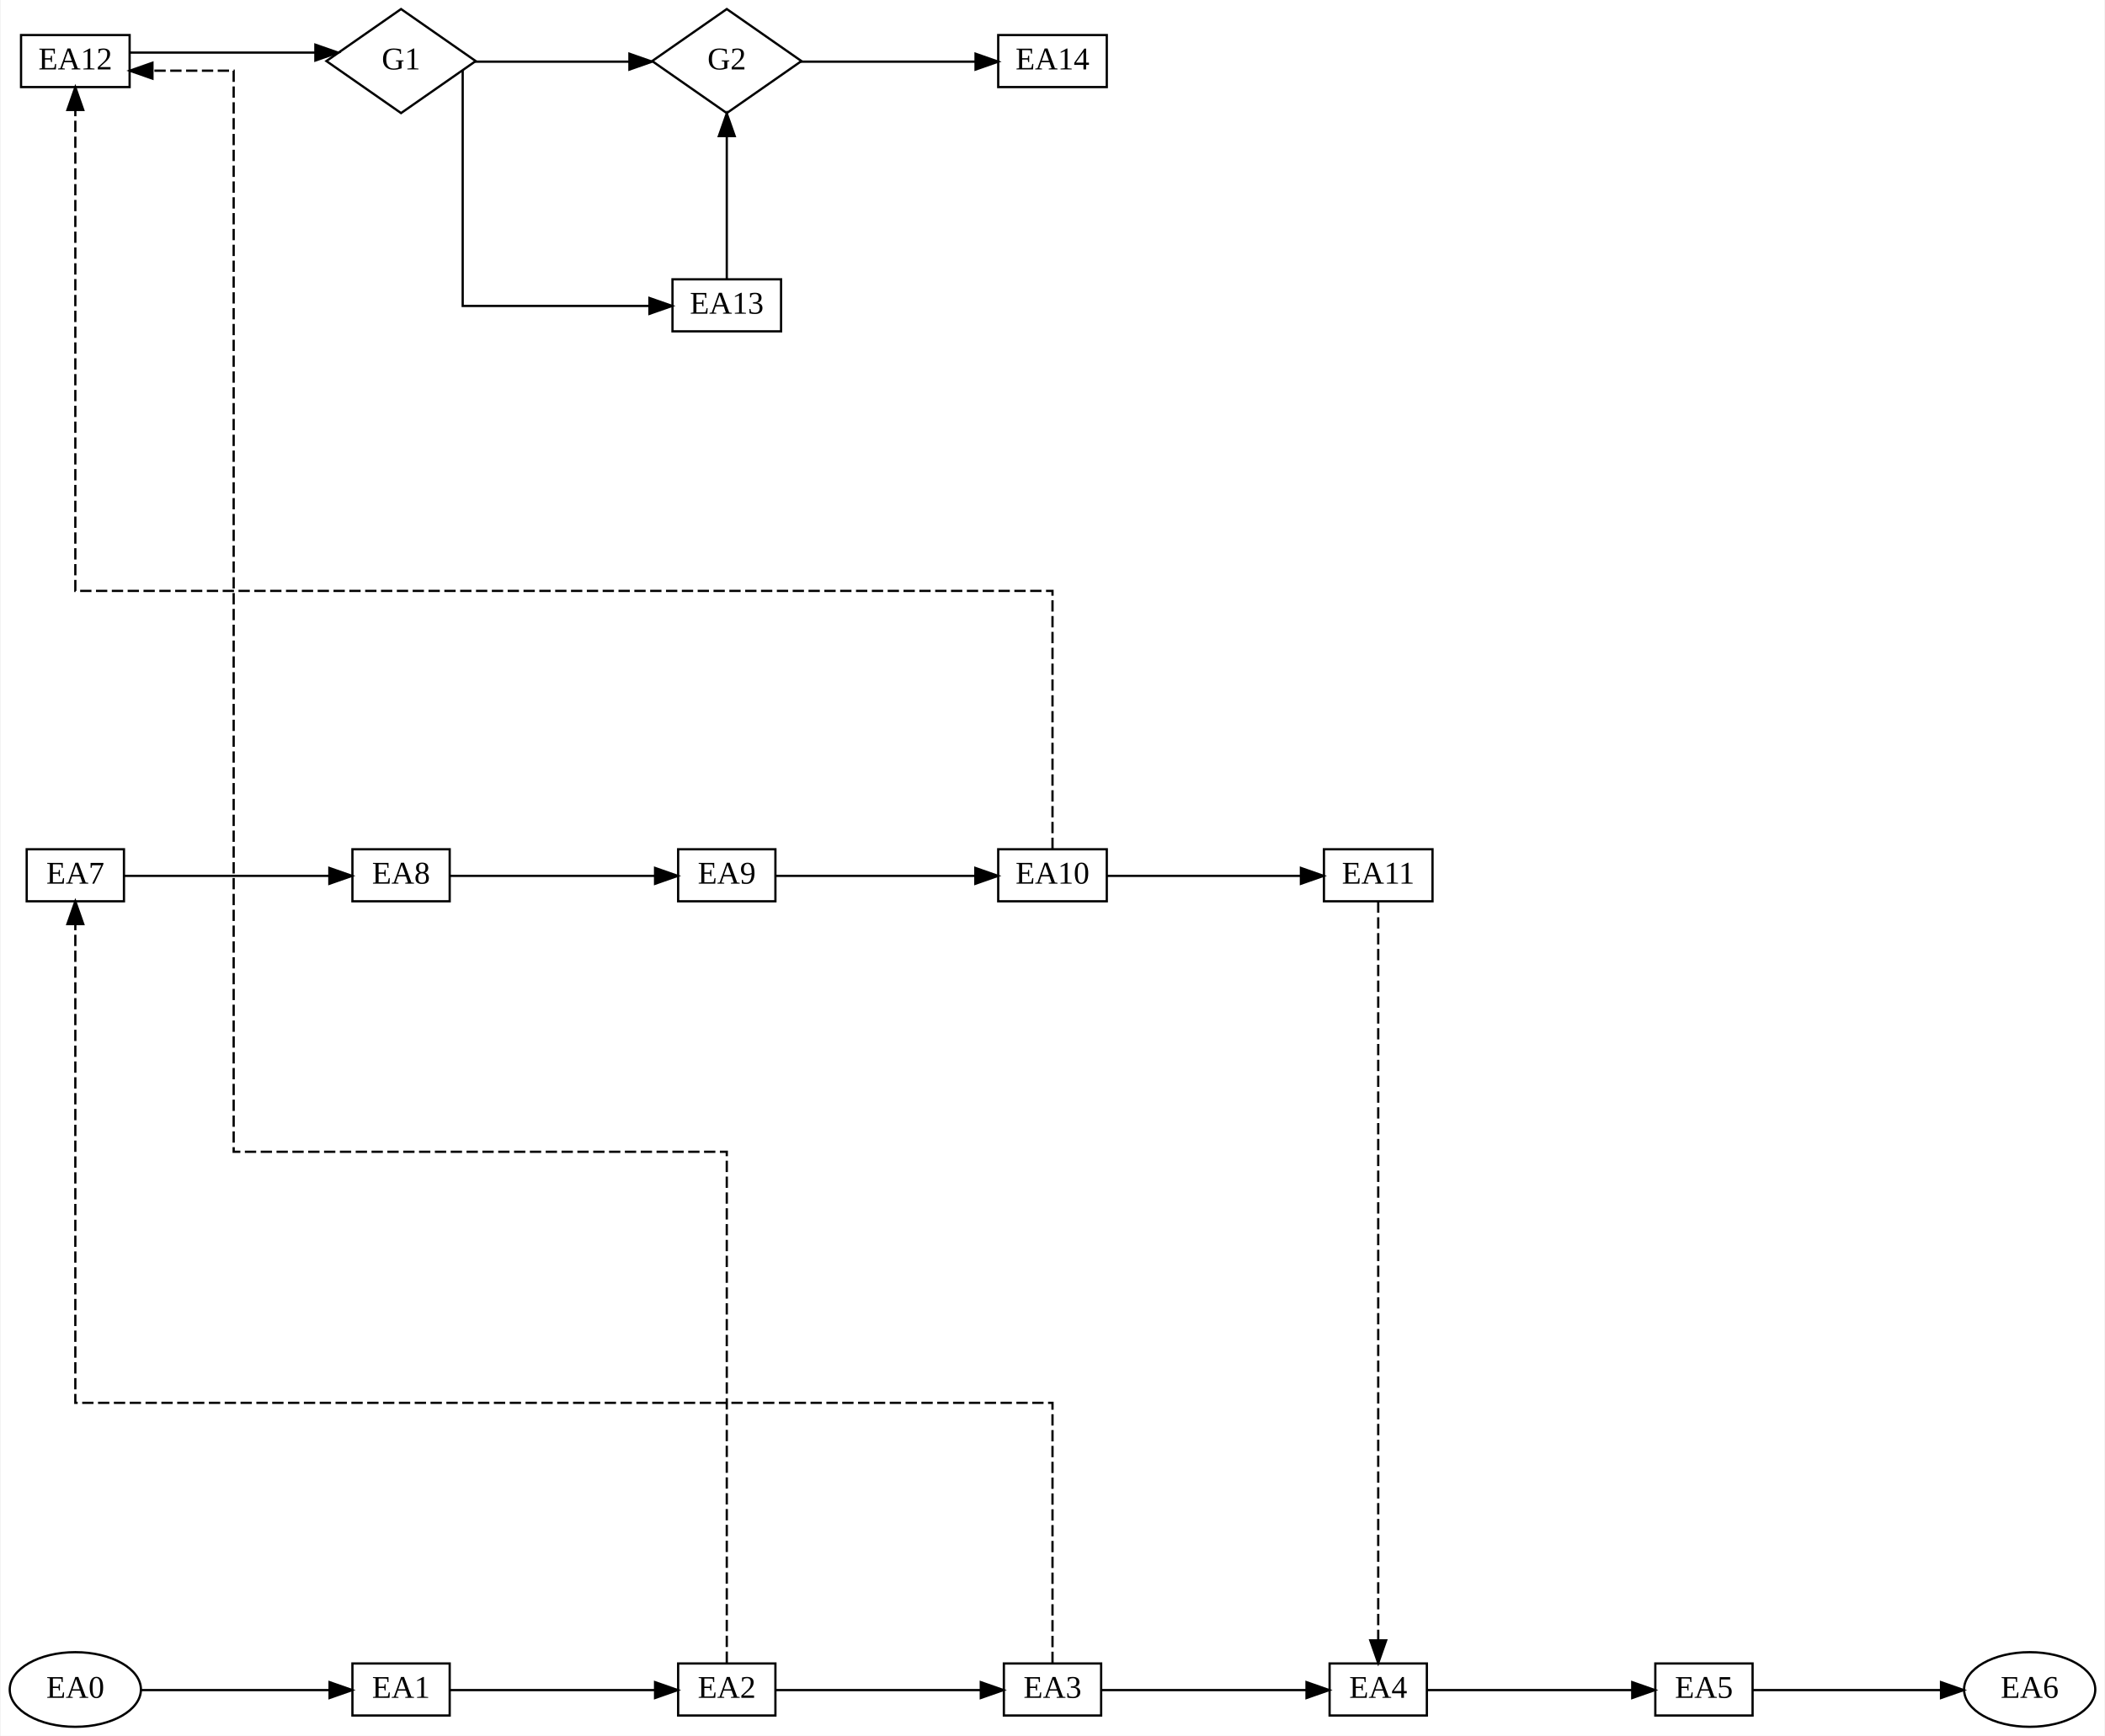
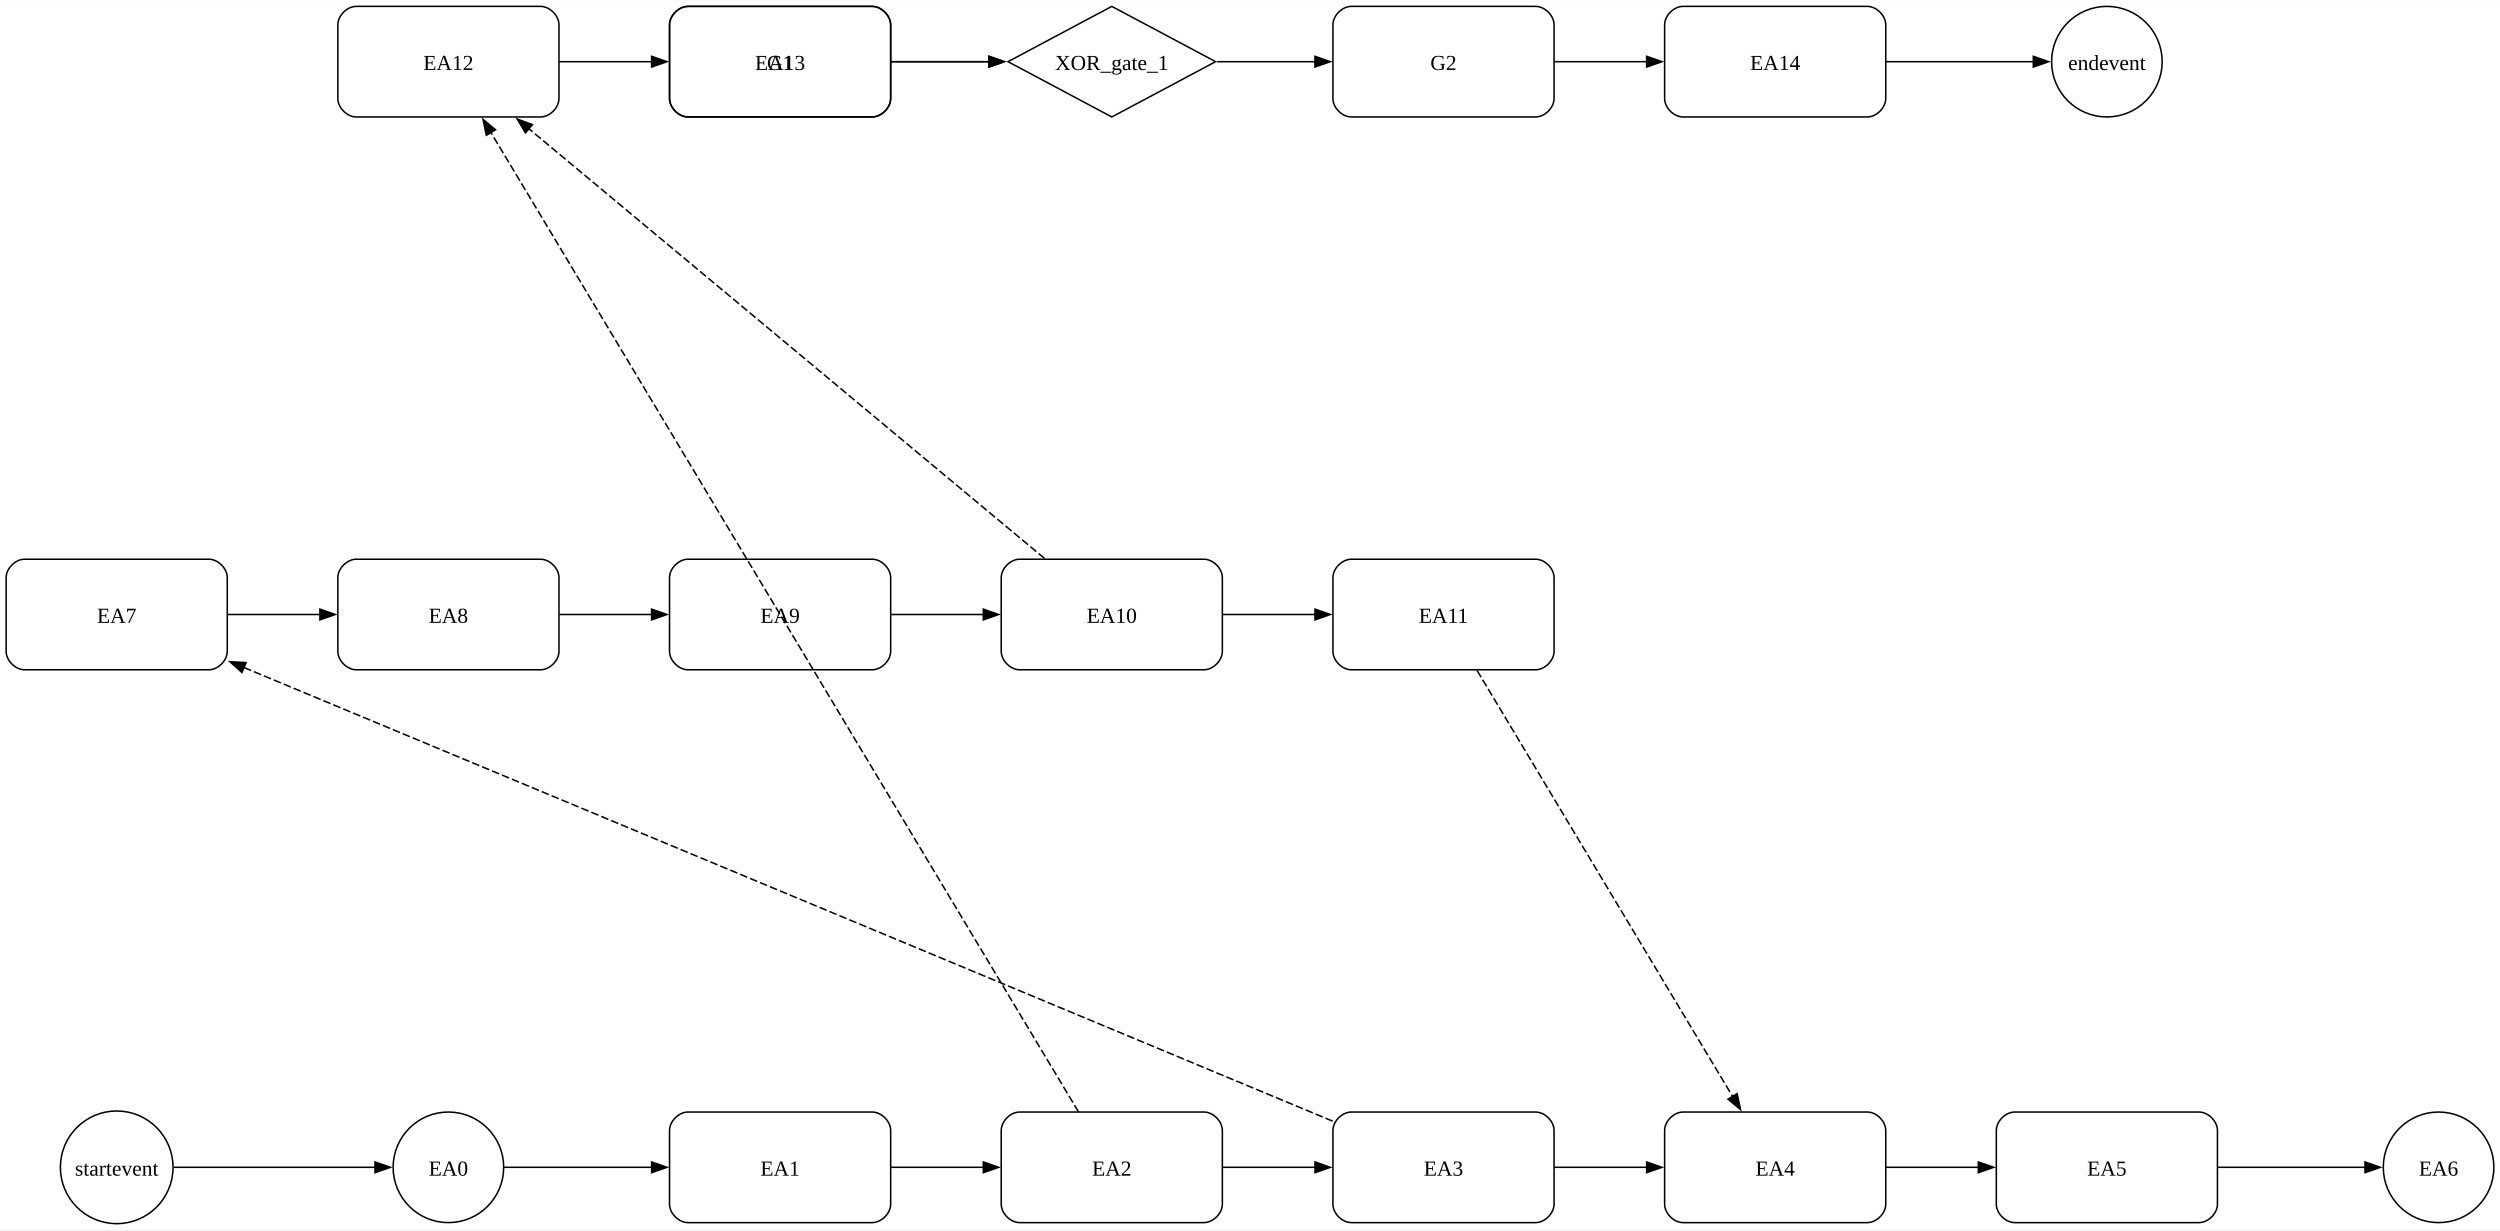
- <svg xmlns="http://www.w3.org/2000/svg" width="930pt" height="767pt" viewBox="0.00 0.00 930.00 767.50">
-   <g id="graph0" class="graph" transform="scale(1 1) rotate(0) translate(4 763.5)">
-     <polygon fill="white" stroke="transparent" points="-4,4 -4,-763.5 926,-763.5 926,4 -4,4" />
+ <svg xmlns="http://www.w3.org/2000/svg" width="1628pt" height="801pt" viewBox="0.00 0.00 1628.00 800.68">
+   <g id="graph0" class="graph" transform="scale(1 1) rotate(0) translate(4 796.68)">
+     <polygon fill="white" stroke="none" points="-4,4 -4,-796.68 1624,-796.68 1624,4 -4,4" />
    <g id="node1" class="node">
-       <ellipse fill="none" stroke="black" cx="29" cy="-16.5" rx="29" ry="16.5" />
-       <text text-anchor="middle" x="29" y="-12.8" font-family="Times New Roman,serif" font-size="14.00">EA0</text>
+       <ellipse fill="none" stroke="black" cx="72" cy="-36.68" rx="36.68" ry="36.68" />
+       <text text-anchor="middle" x="72" y="-31.25" font-family="Times New Roman,serif" font-size="14.00">startevent</text>
    </g>
    <g id="node2" class="node">
-       <polygon fill="none" stroke="black" points="194.5,-28 151.5,-28 151.5,-5 194.5,-5 194.5,-28" />
-       <text text-anchor="middle" x="173" y="-12.8" font-family="Times New Roman,serif" font-size="14.00">EA1</text>
+       <ellipse fill="none" stroke="black" cx="288" cy="-36.68" rx="36" ry="36" />
+       <text text-anchor="middle" x="288" y="-31.25" font-family="Times New Roman,serif" font-size="14.00">EA0</text>
    </g>
    <g id="edge1" class="edge">
-       <path fill="none" stroke="black" d="M58.14,-16.24C58.14,-16.24 141.4,-16.24 141.4,-16.24" />
-       <polygon fill="black" stroke="black" points="141.4,-19.74 151.4,-16.24 141.4,-12.74 141.4,-19.74" />
+       <path fill="none" stroke="black" d="M109.13,-36.68C145.39,-36.68 200.73,-36.68 240.25,-36.68" />
+       <polygon fill="black" stroke="black" points="240.2,-40.18 250.2,-36.68 240.2,-33.18 240.2,-40.18" />
    </g>
    <g id="node3" class="node">
-       <polygon fill="none" stroke="black" points="338.5,-28 295.5,-28 295.5,-5 338.5,-5 338.5,-28" />
-       <text text-anchor="middle" x="317" y="-12.8" font-family="Times New Roman,serif" font-size="14.00">EA2</text>
+       <path fill="none" stroke="black" d="M564,-72.68C564,-72.68 444,-72.68 444,-72.68 438,-72.68 432,-66.68 432,-60.68 432,-60.68 432,-12.68 432,-12.68 432,-6.68 438,-0.68 444,-0.68 444,-0.68 564,-0.68 564,-0.68 570,-0.68 576,-6.68 576,-12.68 576,-12.68 576,-60.68 576,-60.68 576,-66.68 570,-72.68 564,-72.68" />
+       <text text-anchor="middle" x="504" y="-31.25" font-family="Times New Roman,serif" font-size="14.00">EA1</text>
    </g>
    <g id="edge2" class="edge">
-       <path fill="none" stroke="black" d="M194.56,-16.24C194.56,-16.24 285.3,-16.24 285.3,-16.24" />
-       <polygon fill="black" stroke="black" points="285.3,-19.74 295.3,-16.24 285.3,-12.74 285.3,-19.74" />
+       <path fill="none" stroke="black" d="M324.15,-36.68C350.48,-36.68 387.23,-36.68 420.66,-36.68" />
+       <polygon fill="black" stroke="black" points="420.34,-40.18 430.34,-36.68 420.34,-33.18 420.34,-40.18" />
    </g>
    <g id="node4" class="node">
-       <polygon fill="none" stroke="black" points="482.5,-28 439.5,-28 439.5,-5 482.5,-5 482.5,-28" />
-       <text text-anchor="middle" x="461" y="-12.8" font-family="Times New Roman,serif" font-size="14.00">EA3</text>
+       <path fill="none" stroke="black" d="M780,-72.68C780,-72.68 660,-72.68 660,-72.68 654,-72.68 648,-66.68 648,-60.68 648,-60.68 648,-12.68 648,-12.68 648,-6.68 654,-0.68 660,-0.68 660,-0.68 780,-0.68 780,-0.68 786,-0.68 792,-6.68 792,-12.68 792,-12.68 792,-60.68 792,-60.68 792,-66.68 786,-72.68 780,-72.68" />
+       <text text-anchor="middle" x="720" y="-31.25" font-family="Times New Roman,serif" font-size="14.00">EA2</text>
    </g>
    <g id="edge3" class="edge">
-       <path fill="none" stroke="black" d="M338.56,-16.24C338.56,-16.24 429.3,-16.24 429.3,-16.24" />
-       <polygon fill="black" stroke="black" points="429.3,-19.74 439.3,-16.24 429.3,-12.74 429.3,-19.74" />
+       <path fill="none" stroke="black" d="M576.23,-36.68C595.59,-36.68 616.68,-36.68 636.6,-36.68" />
+       <polygon fill="black" stroke="black" points="636.33,-40.18 646.33,-36.68 636.33,-33.18 636.33,-40.18" />
    </g>
    <g id="node5" class="node">
-       <polygon fill="none" stroke="black" points="53,-748 5,-748 5,-725 53,-725 53,-748" />
-       <text text-anchor="middle" x="29" y="-732.8" font-family="Times New Roman,serif" font-size="14.00">EA12</text>
+       <path fill="none" stroke="black" d="M996,-72.68C996,-72.68 876,-72.68 876,-72.68 870,-72.68 864,-66.68 864,-60.68 864,-60.68 864,-12.68 864,-12.68 864,-6.68 870,-0.68 876,-0.68 876,-0.68 996,-0.68 996,-0.68 1002,-0.68 1008,-6.68 1008,-12.68 1008,-12.68 1008,-60.68 1008,-60.68 1008,-66.68 1002,-72.68 996,-72.68" />
+       <text text-anchor="middle" x="936" y="-31.25" font-family="Times New Roman,serif" font-size="14.00">EA3</text>
    </g>
    <g id="edge4" class="edge">
-       <path fill="none" stroke="black" stroke-dasharray="5,2" d="M317,-28.29C317,-76.26 317,-254.24 317,-254.24 317,-254.24 99,-254.24 99,-254.24 99,-254.24 99,-732.24 99,-732.24 99,-732.24 63.09,-732.24 63.09,-732.24" />
-       <polygon fill="black" stroke="black" points="63.09,-728.74 53.09,-732.24 63.09,-735.74 63.09,-728.74" />
+       <path fill="none" stroke="black" d="M792.23,-36.68C811.59,-36.68 832.68,-36.68 852.6,-36.68" />
+       <polygon fill="black" stroke="black" points="852.33,-40.18 862.33,-36.68 852.33,-33.18 852.33,-40.18" />
    </g>
    <g id="node6" class="node">
-       <polygon fill="none" stroke="black" points="626.5,-28 583.5,-28 583.5,-5 626.5,-5 626.5,-28" />
-       <text text-anchor="middle" x="605" y="-12.8" font-family="Times New Roman,serif" font-size="14.00">EA4</text>
+       <path fill="none" stroke="black" d="M348,-792.68C348,-792.68 228,-792.68 228,-792.68 222,-792.68 216,-786.68 216,-780.68 216,-780.68 216,-732.68 216,-732.68 216,-726.68 222,-720.68 228,-720.68 228,-720.68 348,-720.68 348,-720.68 354,-720.68 360,-726.68 360,-732.68 360,-732.68 360,-780.68 360,-780.68 360,-786.68 354,-792.68 348,-792.68" />
+       <text text-anchor="middle" x="288" y="-751.25" font-family="Times New Roman,serif" font-size="14.00">EA12</text>
    </g>
    <g id="edge5" class="edge">
-       <path fill="none" stroke="black" d="M482.56,-16.24C482.56,-16.24 573.3,-16.24 573.3,-16.24" />
-       <polygon fill="black" stroke="black" points="573.3,-19.74 583.3,-16.24 573.3,-12.74 573.3,-19.74" />
+       <path fill="none" stroke="black" stroke-dasharray="5,2" d="M698.28,-72.87C626.25,-192.92 395.31,-577.82 315.47,-710.9" />
+       <polygon fill="black" stroke="black" points="312.69,-708.74 310.54,-719.11 318.69,-712.34 312.69,-708.74" />
    </g>
    <g id="node7" class="node">
-       <polygon fill="none" stroke="black" points="50.5,-388 7.5,-388 7.5,-365 50.5,-365 50.5,-388" />
-       <text text-anchor="middle" x="29" y="-372.8" font-family="Times New Roman,serif" font-size="14.00">EA7</text>
+       <path fill="none" stroke="black" d="M1212,-72.68C1212,-72.68 1092,-72.68 1092,-72.68 1086,-72.68 1080,-66.68 1080,-60.68 1080,-60.68 1080,-12.68 1080,-12.68 1080,-6.68 1086,-0.68 1092,-0.68 1092,-0.68 1212,-0.68 1212,-0.68 1218,-0.68 1224,-6.68 1224,-12.68 1224,-12.68 1224,-60.68 1224,-60.68 1224,-66.68 1218,-72.68 1212,-72.68" />
+       <text text-anchor="middle" x="1152" y="-31.25" font-family="Times New Roman,serif" font-size="14.00">EA4</text>
    </g>
    <g id="edge6" class="edge">
-       <path fill="none" stroke="black" stroke-dasharray="5,2" d="M461,-28.2C461,-59.57 461,-143.24 461,-143.24 461,-143.24 29,-143.24 29,-143.24 29,-143.24 29,-354.94 29,-354.94" />
-       <polygon fill="black" stroke="black" points="25.5,-354.94 29,-364.94 32.5,-354.94 25.5,-354.94" />
+       <path fill="none" stroke="black" d="M1008.2,-36.68C1027.6,-36.68 1048.7,-36.68 1068.6,-36.68" />
+       <polygon fill="black" stroke="black" points="1068.29,-40.18 1078.29,-36.68 1068.29,-33.18 1068.29,-40.18" />
    </g>
    <g id="node8" class="node">
-       <polygon fill="none" stroke="black" points="173,-759.5 140,-736.5 173,-713.5 206,-736.5 173,-759.5" />
-       <text text-anchor="middle" x="173" y="-732.8" font-family="Times New Roman,serif" font-size="14.00">G1</text>
+       <path fill="none" stroke="black" d="M132,-432.68C132,-432.68 12,-432.68 12,-432.68 6,-432.68 0,-426.68 0,-420.68 0,-420.68 0,-372.68 0,-372.68 0,-366.68 6,-360.68 12,-360.68 12,-360.68 132,-360.68 132,-360.68 138,-360.68 144,-366.68 144,-372.68 144,-372.68 144,-420.68 144,-420.68 144,-426.68 138,-432.68 132,-432.68" />
+       <text text-anchor="middle" x="72" y="-391.25" font-family="Times New Roman,serif" font-size="14.00">EA7</text>
    </g>
    <g id="edge7" class="edge">
-       <path fill="none" stroke="black" d="M53.1,-740.24C53.1,-740.24 135.12,-740.24 135.12,-740.24" />
-       <polygon fill="black" stroke="black" points="135.12,-743.74 145.12,-740.24 135.12,-736.74 135.12,-743.74" />
+       <path fill="none" stroke="black" stroke-dasharray="5,2" d="M863.82,-66.75C704.5,-133.14 323.55,-291.87 154.83,-362.16" />
+       <polygon fill="black" stroke="black" points="153.56,-358.9 145.68,-365.98 156.25,-365.36 153.56,-358.9" />
    </g>
    <g id="node9" class="node">
-       <polygon fill="none" stroke="black" points="770.5,-28 727.5,-28 727.5,-5 770.5,-5 770.5,-28" />
-       <text text-anchor="middle" x="749" y="-12.8" font-family="Times New Roman,serif" font-size="14.00">EA5</text>
+       <path fill="none" stroke="black" d="M564,-792.68C564,-792.68 444,-792.68 444,-792.68 438,-792.68 432,-786.68 432,-780.68 432,-780.68 432,-732.68 432,-732.68 432,-726.68 438,-720.68 444,-720.68 444,-720.68 564,-720.68 564,-720.68 570,-720.68 576,-726.68 576,-732.68 576,-732.68 576,-780.68 576,-780.68 576,-786.68 570,-792.68 564,-792.68" />
+       <text text-anchor="middle" x="504" y="-751.25" font-family="Times New Roman,serif" font-size="14.00">G1</text>
    </g>
    <g id="edge8" class="edge">
-       <path fill="none" stroke="black" d="M626.56,-16.24C626.56,-16.24 717.3,-16.24 717.3,-16.24" />
-       <polygon fill="black" stroke="black" points="717.3,-19.74 727.3,-16.24 717.3,-12.74 717.3,-19.74" />
+       <path fill="none" stroke="black" d="M360.23,-756.68C379.59,-756.68 400.68,-756.68 420.6,-756.68" />
+       <polygon fill="black" stroke="black" points="420.33,-760.18 430.33,-756.68 420.33,-753.18 420.33,-760.18" />
    </g>
    <g id="node10" class="node">
-       <polygon fill="none" stroke="black" points="194.5,-388 151.5,-388 151.5,-365 194.5,-365 194.5,-388" />
-       <text text-anchor="middle" x="173" y="-372.8" font-family="Times New Roman,serif" font-size="14.00">EA8</text>
+       <path fill="none" stroke="black" d="M1428,-72.68C1428,-72.68 1308,-72.68 1308,-72.68 1302,-72.68 1296,-66.68 1296,-60.68 1296,-60.68 1296,-12.68 1296,-12.68 1296,-6.68 1302,-0.68 1308,-0.68 1308,-0.68 1428,-0.68 1428,-0.68 1434,-0.68 1440,-6.68 1440,-12.68 1440,-12.68 1440,-60.68 1440,-60.68 1440,-66.68 1434,-72.68 1428,-72.68" />
+       <text text-anchor="middle" x="1368" y="-31.25" font-family="Times New Roman,serif" font-size="14.00">EA5</text>
    </g>
    <g id="edge9" class="edge">
-       <path fill="none" stroke="black" d="M50.56,-376.24C50.56,-376.24 141.3,-376.24 141.3,-376.24" />
-       <polygon fill="black" stroke="black" points="141.3,-379.74 151.3,-376.24 141.3,-372.74 141.3,-379.74" />
+       <path fill="none" stroke="black" d="M1224.2,-36.68C1243.6,-36.68 1264.7,-36.68 1284.6,-36.68" />
+       <polygon fill="black" stroke="black" points="1284.29,-40.18 1294.29,-36.68 1284.29,-33.18 1284.29,-40.18" />
    </g>
    <g id="node11" class="node">
-       <polygon fill="none" stroke="black" points="341,-640 293,-640 293,-617 341,-617 341,-640" />
-       <text text-anchor="middle" x="317" y="-624.8" font-family="Times New Roman,serif" font-size="14.00">EA13</text>
+       <path fill="none" stroke="black" d="M348,-432.68C348,-432.68 228,-432.68 228,-432.68 222,-432.68 216,-426.68 216,-420.68 216,-420.68 216,-372.68 216,-372.68 216,-366.68 222,-360.68 228,-360.68 228,-360.68 348,-360.68 348,-360.68 354,-360.68 360,-366.68 360,-372.68 360,-372.68 360,-420.68 360,-420.68 360,-426.68 354,-432.68 348,-432.68" />
+       <text text-anchor="middle" x="288" y="-391.25" font-family="Times New Roman,serif" font-size="14.00">EA8</text>
    </g>
    <g id="edge10" class="edge">
-       <path fill="none" stroke="black" d="M200.25,-732.39C200.25,-712.62 200.25,-628.24 200.25,-628.24 200.25,-628.24 282.81,-628.24 282.81,-628.24" />
-       <polygon fill="black" stroke="black" points="282.81,-631.74 292.81,-628.24 282.81,-624.74 282.81,-631.74" />
+       <path fill="none" stroke="black" d="M144.23,-396.68C163.59,-396.68 184.68,-396.68 204.6,-396.68" />
+       <polygon fill="black" stroke="black" points="204.33,-400.18 214.33,-396.68 204.33,-393.18 204.33,-400.18" />
    </g>
    <g id="node12" class="node">
-       <polygon fill="none" stroke="black" points="317,-759.5 284,-736.5 317,-713.5 350,-736.5 317,-759.5" />
-       <text text-anchor="middle" x="317" y="-732.8" font-family="Times New Roman,serif" font-size="14.00">G2</text>
+       <polygon fill="none" stroke="black" points="720,-792.68 652.4,-756.68 720,-720.68 787.6,-756.68 720,-792.68" />
+       <text text-anchor="middle" x="720" y="-751.25" font-family="Times New Roman,serif" font-size="14.00">XOR_gate_1</text>
    </g>
    <g id="edge11" class="edge">
-       <path fill="none" stroke="black" d="M205.68,-736.24C205.68,-736.24 273.96,-736.24 273.96,-736.24" />
-       <polygon fill="black" stroke="black" points="273.96,-739.74 283.96,-736.24 273.96,-732.74 273.96,-739.74" />
+       <path fill="none" stroke="black" d="M576.23,-756.68C596.71,-756.68 619.14,-756.68 640.06,-756.68" />
+       <polygon fill="black" stroke="black" points="639.99,-760.18 649.99,-756.68 639.99,-753.18 639.99,-760.18" />
    </g>
    <g id="node13" class="node">
-       <ellipse fill="none" stroke="black" cx="893" cy="-16.5" rx="29" ry="16.5" />
-       <text text-anchor="middle" x="893" y="-12.8" font-family="Times New Roman,serif" font-size="14.00">EA6</text>
+       <ellipse fill="none" stroke="black" cx="1584" cy="-36.68" rx="36" ry="36" />
+       <text text-anchor="middle" x="1584" y="-31.25" font-family="Times New Roman,serif" font-size="14.00">EA6</text>
    </g>
    <g id="edge12" class="edge">
-       <path fill="none" stroke="black" d="M770.56,-16.24C770.56,-16.24 853.81,-16.24 853.81,-16.24" />
-       <polygon fill="black" stroke="black" points="853.81,-19.74 863.81,-16.24 853.81,-12.74 853.81,-19.74" />
+       <path fill="none" stroke="black" d="M1440.2,-36.68C1471.9,-36.68 1508.2,-36.68 1536.4,-36.68" />
+       <polygon fill="black" stroke="black" points="1536.09,-40.18 1546.09,-36.68 1536.09,-33.18 1536.09,-40.18" />
    </g>
    <g id="node14" class="node">
-       <polygon fill="none" stroke="black" points="338.5,-388 295.5,-388 295.5,-365 338.5,-365 338.5,-388" />
-       <text text-anchor="middle" x="317" y="-372.8" font-family="Times New Roman,serif" font-size="14.00">EA9</text>
+       <path fill="none" stroke="black" d="M564,-432.68C564,-432.68 444,-432.68 444,-432.68 438,-432.68 432,-426.68 432,-420.68 432,-420.68 432,-372.68 432,-372.68 432,-366.68 438,-360.68 444,-360.68 444,-360.68 564,-360.68 564,-360.68 570,-360.68 576,-366.68 576,-372.68 576,-372.68 576,-420.68 576,-420.68 576,-426.68 570,-432.68 564,-432.68" />
+       <text text-anchor="middle" x="504" y="-391.25" font-family="Times New Roman,serif" font-size="14.00">EA9</text>
    </g>
    <g id="edge13" class="edge">
-       <path fill="none" stroke="black" d="M194.56,-376.24C194.56,-376.24 285.3,-376.24 285.3,-376.24" />
-       <polygon fill="black" stroke="black" points="285.3,-379.74 295.3,-376.24 285.3,-372.74 285.3,-379.74" />
+       <path fill="none" stroke="black" d="M360.23,-396.68C379.59,-396.68 400.68,-396.68 420.6,-396.68" />
+       <polygon fill="black" stroke="black" points="420.33,-400.18 430.33,-396.68 420.33,-393.18 420.33,-400.18" />
+     </g>
+     <g id="node17" class="node">
+       <path fill="none" stroke="black" d="M996,-792.68C996,-792.68 876,-792.68 876,-792.68 870,-792.68 864,-786.68 864,-780.68 864,-780.68 864,-732.68 864,-732.68 864,-726.68 870,-720.68 876,-720.68 876,-720.68 996,-720.68 996,-720.68 1002,-720.68 1008,-726.68 1008,-732.68 1008,-732.68 1008,-780.68 1008,-780.68 1008,-786.68 1002,-792.68 996,-792.68" />
+       <text text-anchor="middle" x="936" y="-751.25" font-family="Times New Roman,serif" font-size="14.00">G2</text>
    </g>
    <g id="edge18" class="edge">
-       <path fill="none" stroke="black" d="M317,-640.06C317,-640.06 317,-703.33 317,-703.33" />
-       <polygon fill="black" stroke="black" points="313.5,-703.33 317,-713.33 320.5,-703.33 313.5,-703.33" />
+       <path fill="none" stroke="black" d="M788.64,-756.68C808.95,-756.68 831.42,-756.68 852.56,-756.68" />
+       <polygon fill="black" stroke="black" points="852.3,-760.18 862.3,-756.68 852.3,-753.18 852.3,-760.18" />
    </g>
-     <g id="node17" class="node">
-       <polygon fill="none" stroke="black" points="485,-748 437,-748 437,-725 485,-725 485,-748" />
-       <text text-anchor="middle" x="461" y="-732.8" font-family="Times New Roman,serif" font-size="14.00">EA14</text>
+     <g id="node15" class="node">
+       <path fill="none" stroke="black" d="M780,-432.68C780,-432.68 660,-432.68 660,-432.68 654,-432.68 648,-426.68 648,-420.68 648,-420.68 648,-372.68 648,-372.68 648,-366.68 654,-360.68 660,-360.68 660,-360.68 780,-360.68 780,-360.68 786,-360.68 792,-366.68 792,-372.68 792,-372.68 792,-420.68 792,-420.68 792,-426.68 786,-432.68 780,-432.68" />
+       <text text-anchor="middle" x="720" y="-391.25" font-family="Times New Roman,serif" font-size="14.00">EA10</text>
+     </g>
+     <g id="edge14" class="edge">
+       <path fill="none" stroke="black" d="M576.23,-396.68C595.59,-396.68 616.68,-396.68 636.6,-396.68" />
+       <polygon fill="black" stroke="black" points="636.33,-400.18 646.33,-396.68 636.33,-393.18 636.33,-400.18" />
+     </g>
+     <g id="edge15" class="edge">
+       <path fill="none" stroke="black" stroke-dasharray="5,2" d="M676.2,-433.18C596.13,-499.91 426.46,-641.29 340.41,-713" />
+       <polygon fill="black" stroke="black" points="338.19,-710.29 332.75,-719.38 342.68,-715.67 338.19,-710.29" />
+     </g>
+     <g id="node16" class="node">
+       <path fill="none" stroke="black" d="M996,-432.68C996,-432.68 876,-432.68 876,-432.68 870,-432.68 864,-426.68 864,-420.68 864,-420.68 864,-372.68 864,-372.68 864,-366.68 870,-360.68 876,-360.68 876,-360.68 996,-360.68 996,-360.68 1002,-360.68 1008,-366.68 1008,-372.68 1008,-372.68 1008,-420.68 1008,-420.68 1008,-426.68 1002,-432.68 996,-432.68" />
+       <text text-anchor="middle" x="936" y="-391.25" font-family="Times New Roman,serif" font-size="14.00">EA11</text>
+     </g>
+     <g id="edge16" class="edge">
+       <path fill="none" stroke="black" d="M792.23,-396.68C811.59,-396.68 832.68,-396.68 852.6,-396.68" />
+       <polygon fill="black" stroke="black" points="852.33,-400.18 862.33,-396.68 852.33,-393.18 852.33,-400.18" />
+     </g>
+     <g id="edge17" class="edge">
+       <path fill="none" stroke="black" stroke-dasharray="5,2" d="M957.9,-360.18C997.49,-294.19 1080.9,-155.2 1124.3,-82.77" />
+       <polygon fill="black" stroke="black" points="1127.24,-84.67 1129.42,-74.3 1121.25,-81.05 1127.24,-84.67" />
+     </g>
+     <g id="node18" class="node">
+       <path fill="none" stroke="black" d="M1212,-792.68C1212,-792.68 1092,-792.68 1092,-792.68 1086,-792.68 1080,-786.68 1080,-780.68 1080,-780.68 1080,-732.68 1080,-732.68 1080,-726.68 1086,-720.68 1092,-720.68 1092,-720.68 1212,-720.68 1212,-720.68 1218,-720.68 1224,-726.68 1224,-732.68 1224,-732.68 1224,-780.68 1224,-780.68 1224,-786.68 1218,-792.68 1212,-792.68" />
+       <text text-anchor="middle" x="1152" y="-751.25" font-family="Times New Roman,serif" font-size="14.00">EA14</text>
    </g>
    <g id="edge19" class="edge">
-       <path fill="none" stroke="black" d="M349.68,-736.24C349.68,-736.24 426.98,-736.24 426.98,-736.24" />
-       <polygon fill="black" stroke="black" points="426.98,-739.74 436.98,-736.24 426.98,-732.74 426.98,-739.74" />
+       <path fill="none" stroke="black" d="M1008.2,-756.68C1027.6,-756.68 1048.7,-756.68 1068.6,-756.68" />
+       <polygon fill="black" stroke="black" points="1068.29,-760.18 1078.29,-756.68 1068.29,-753.18 1068.29,-760.18" />
    </g>
-     <g id="node15" class="node">
-       <polygon fill="none" stroke="black" points="485,-388 437,-388 437,-365 485,-365 485,-388" />
-       <text text-anchor="middle" x="461" y="-372.8" font-family="Times New Roman,serif" font-size="14.00">EA10</text>
+     <g id="node19" class="node">
+       <ellipse fill="none" stroke="black" cx="1368" cy="-756.68" rx="36" ry="36" />
+       <text text-anchor="middle" x="1368" y="-751.25" font-family="Times New Roman,serif" font-size="14.00">endevent</text>
    </g>
-     <g id="edge14" class="edge">
-       <path fill="none" stroke="black" d="M338.56,-376.24C338.56,-376.24 426.89,-376.24 426.89,-376.24" />
-       <polygon fill="black" stroke="black" points="426.89,-379.74 436.89,-376.24 426.89,-372.74 426.89,-379.74" />
+     <g id="edge20" class="edge">
+       <path fill="none" stroke="black" d="M1224.2,-756.68C1255.9,-756.68 1292.2,-756.68 1320.4,-756.68" />
+       <polygon fill="black" stroke="black" points="1320.09,-760.18 1330.09,-756.68 1320.09,-753.18 1320.09,-760.18" />
    </g>
-     <g id="edge15" class="edge">
-       <path fill="none" stroke="black" stroke-dasharray="5,2" d="M461,-388.11C461,-419.23 461,-502.24 461,-502.24 461,-502.24 29,-502.24 29,-502.24 29,-502.24 29,-714.89 29,-714.89" />
-       <polygon fill="black" stroke="black" points="25.5,-714.89 29,-724.89 32.5,-714.89 25.5,-714.89" />
+     <g id="node20" class="node">
+       <path fill="none" stroke="black" d="M564,-792.68C564,-792.68 444,-792.68 444,-792.68 438,-792.68 432,-786.68 432,-780.68 432,-780.68 432,-732.68 432,-732.68 432,-726.68 438,-720.68 444,-720.68 444,-720.68 564,-720.68 564,-720.68 570,-720.68 576,-726.68 576,-732.68 576,-732.68 576,-780.68 576,-780.68 576,-786.68 570,-792.68 564,-792.68" />
+       <text text-anchor="middle" x="504" y="-751.25" font-family="Times New Roman,serif" font-size="14.00">EA13</text>
    </g>
-     <g id="node16" class="node">
-       <polygon fill="none" stroke="black" points="629,-388 581,-388 581,-365 629,-365 629,-388" />
-       <text text-anchor="middle" x="605" y="-372.8" font-family="Times New Roman,serif" font-size="14.00">EA11</text>
-     </g>
-     <g id="edge16" class="edge">
-       <path fill="none" stroke="black" d="M485.1,-376.24C485.1,-376.24 570.82,-376.24 570.82,-376.24" />
-       <polygon fill="black" stroke="black" points="570.82,-379.74 580.82,-376.24 570.82,-372.74 570.82,-379.74" />
-     </g>
-     <g id="edge17" class="edge">
-       <path fill="none" stroke="black" stroke-dasharray="5,2" d="M605,-364.93C605,-364.93 605,-38.21 605,-38.21" />
-       <polygon fill="black" stroke="black" points="608.5,-38.21 605,-28.21 601.5,-38.21 608.5,-38.21" />
+     <g id="edge21" class="edge">
+       <path fill="none" stroke="black" d="M576.23,-756.68C596.71,-756.68 619.14,-756.68 640.06,-756.68" />
+       <polygon fill="black" stroke="black" points="639.99,-760.18 649.99,-756.68 639.99,-753.18 639.99,-760.18" />
    </g>
  </g>
</svg>
